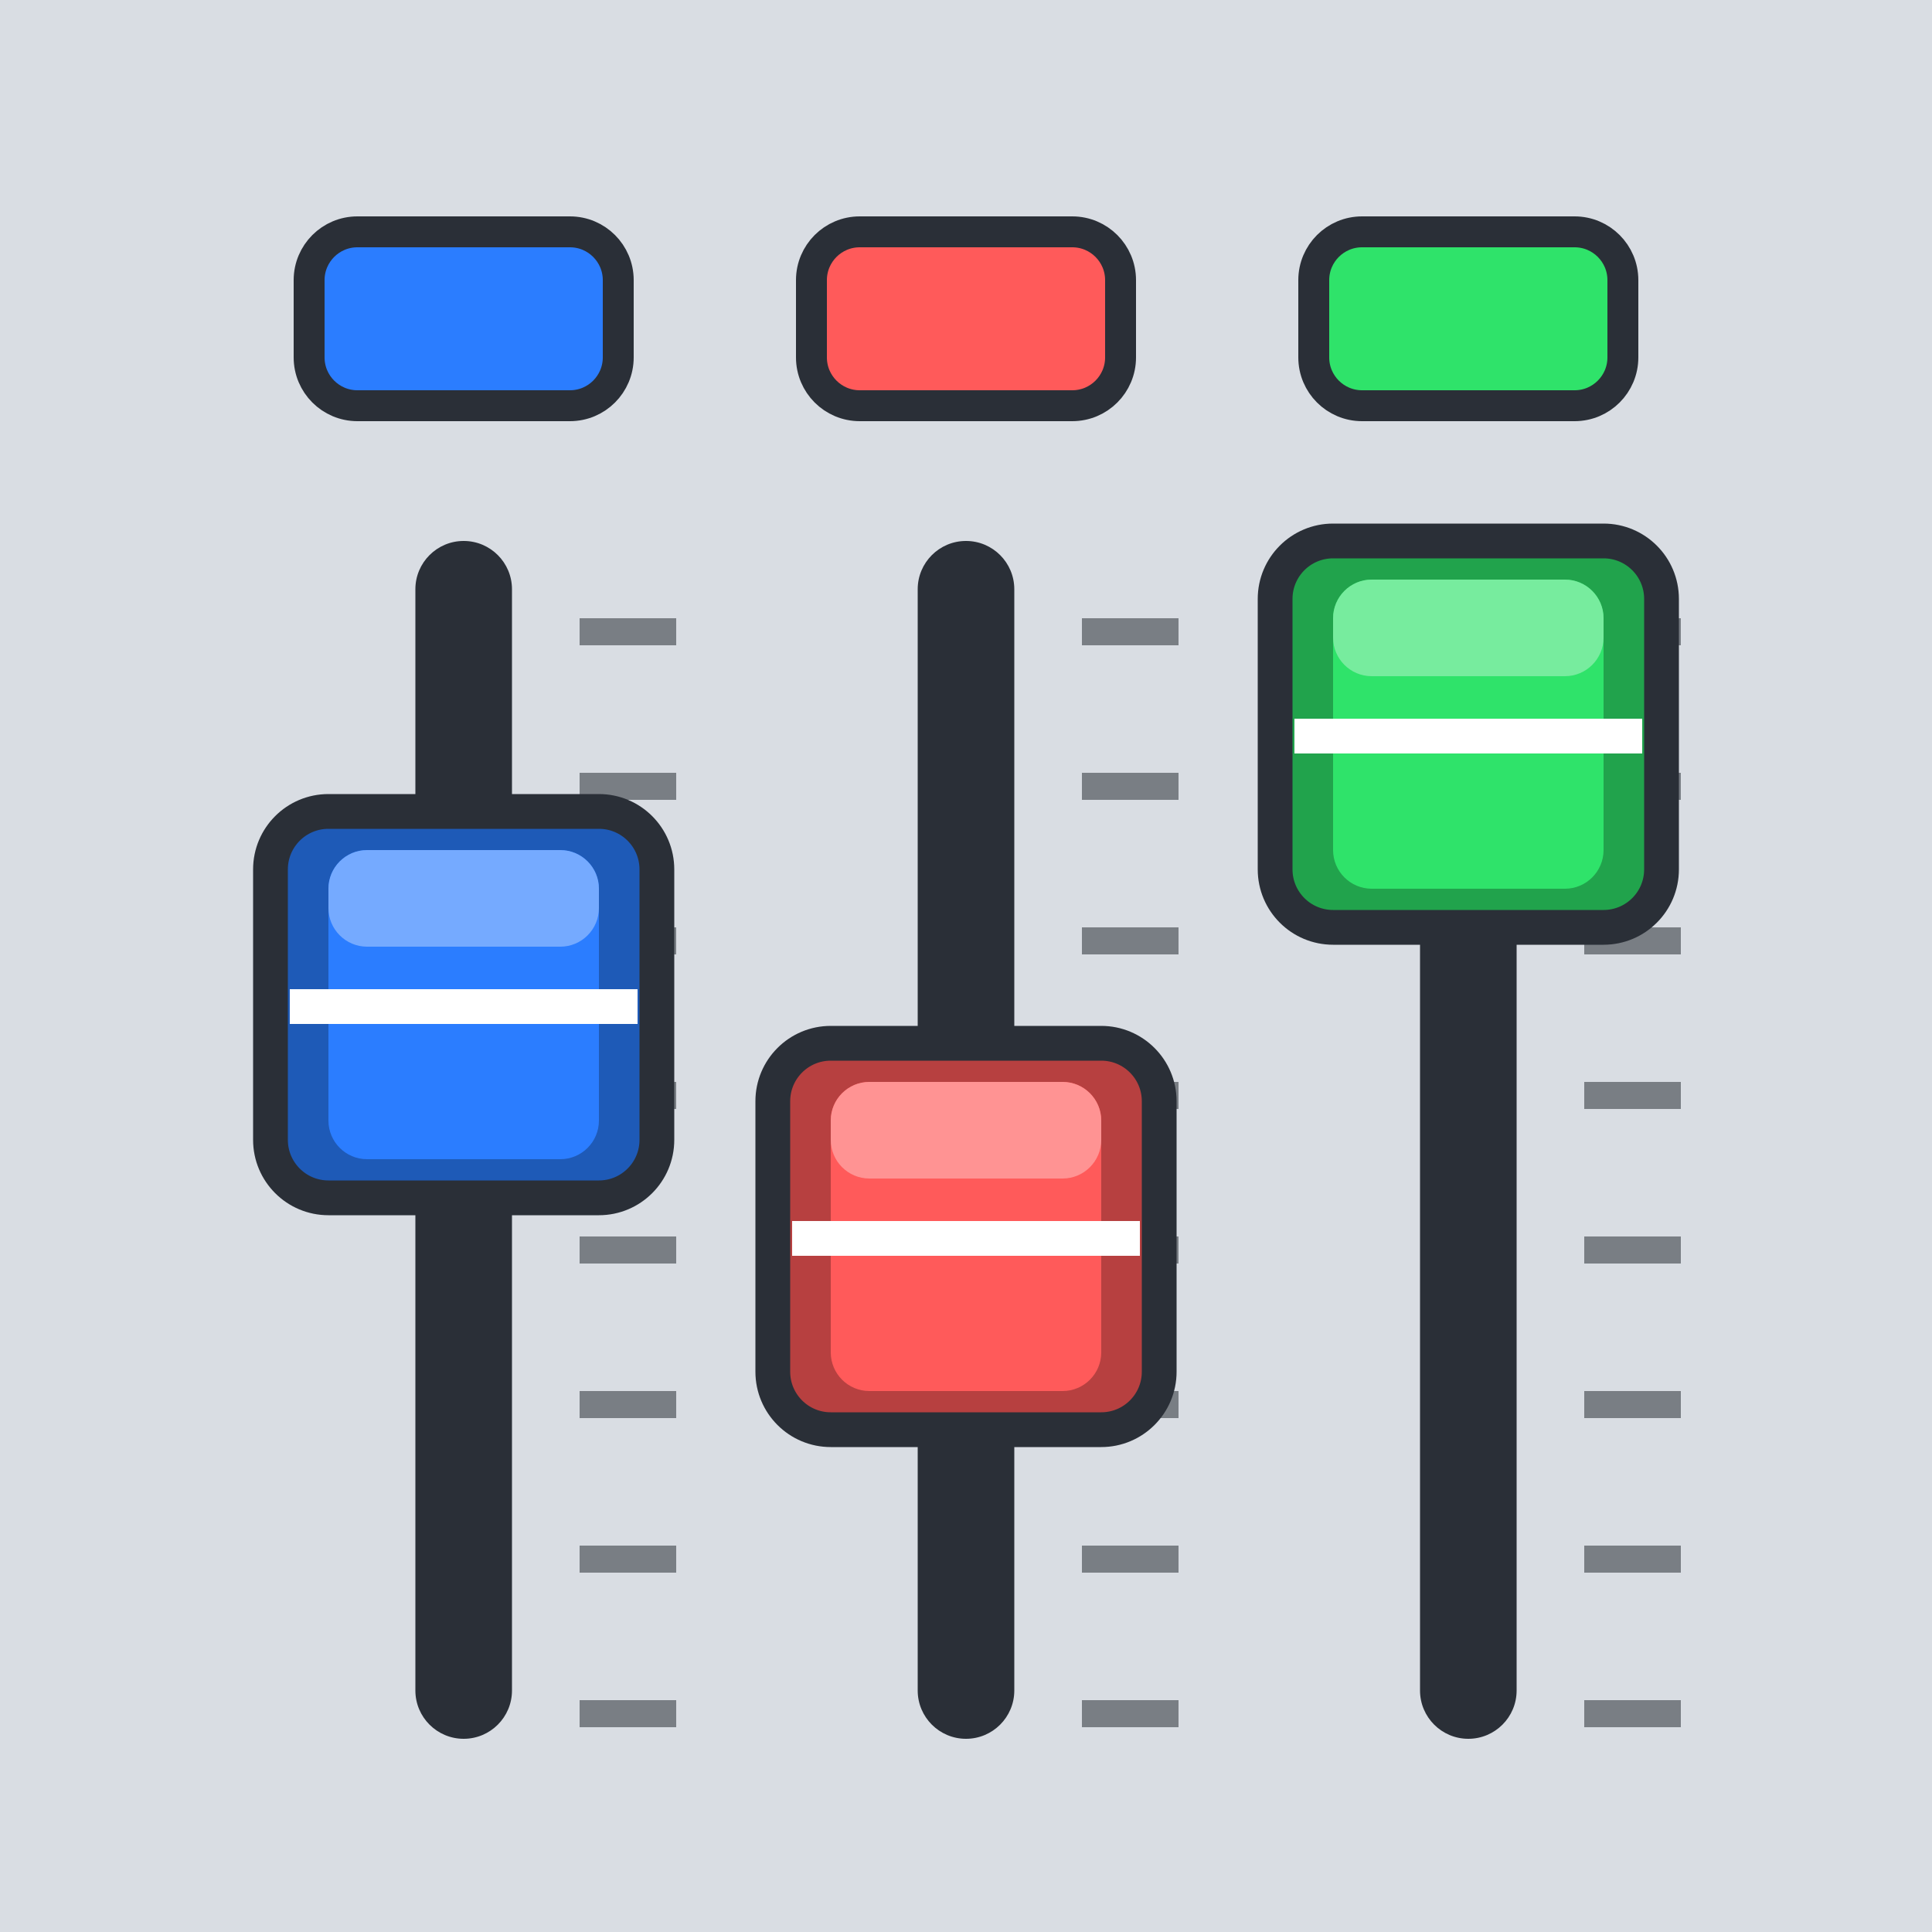
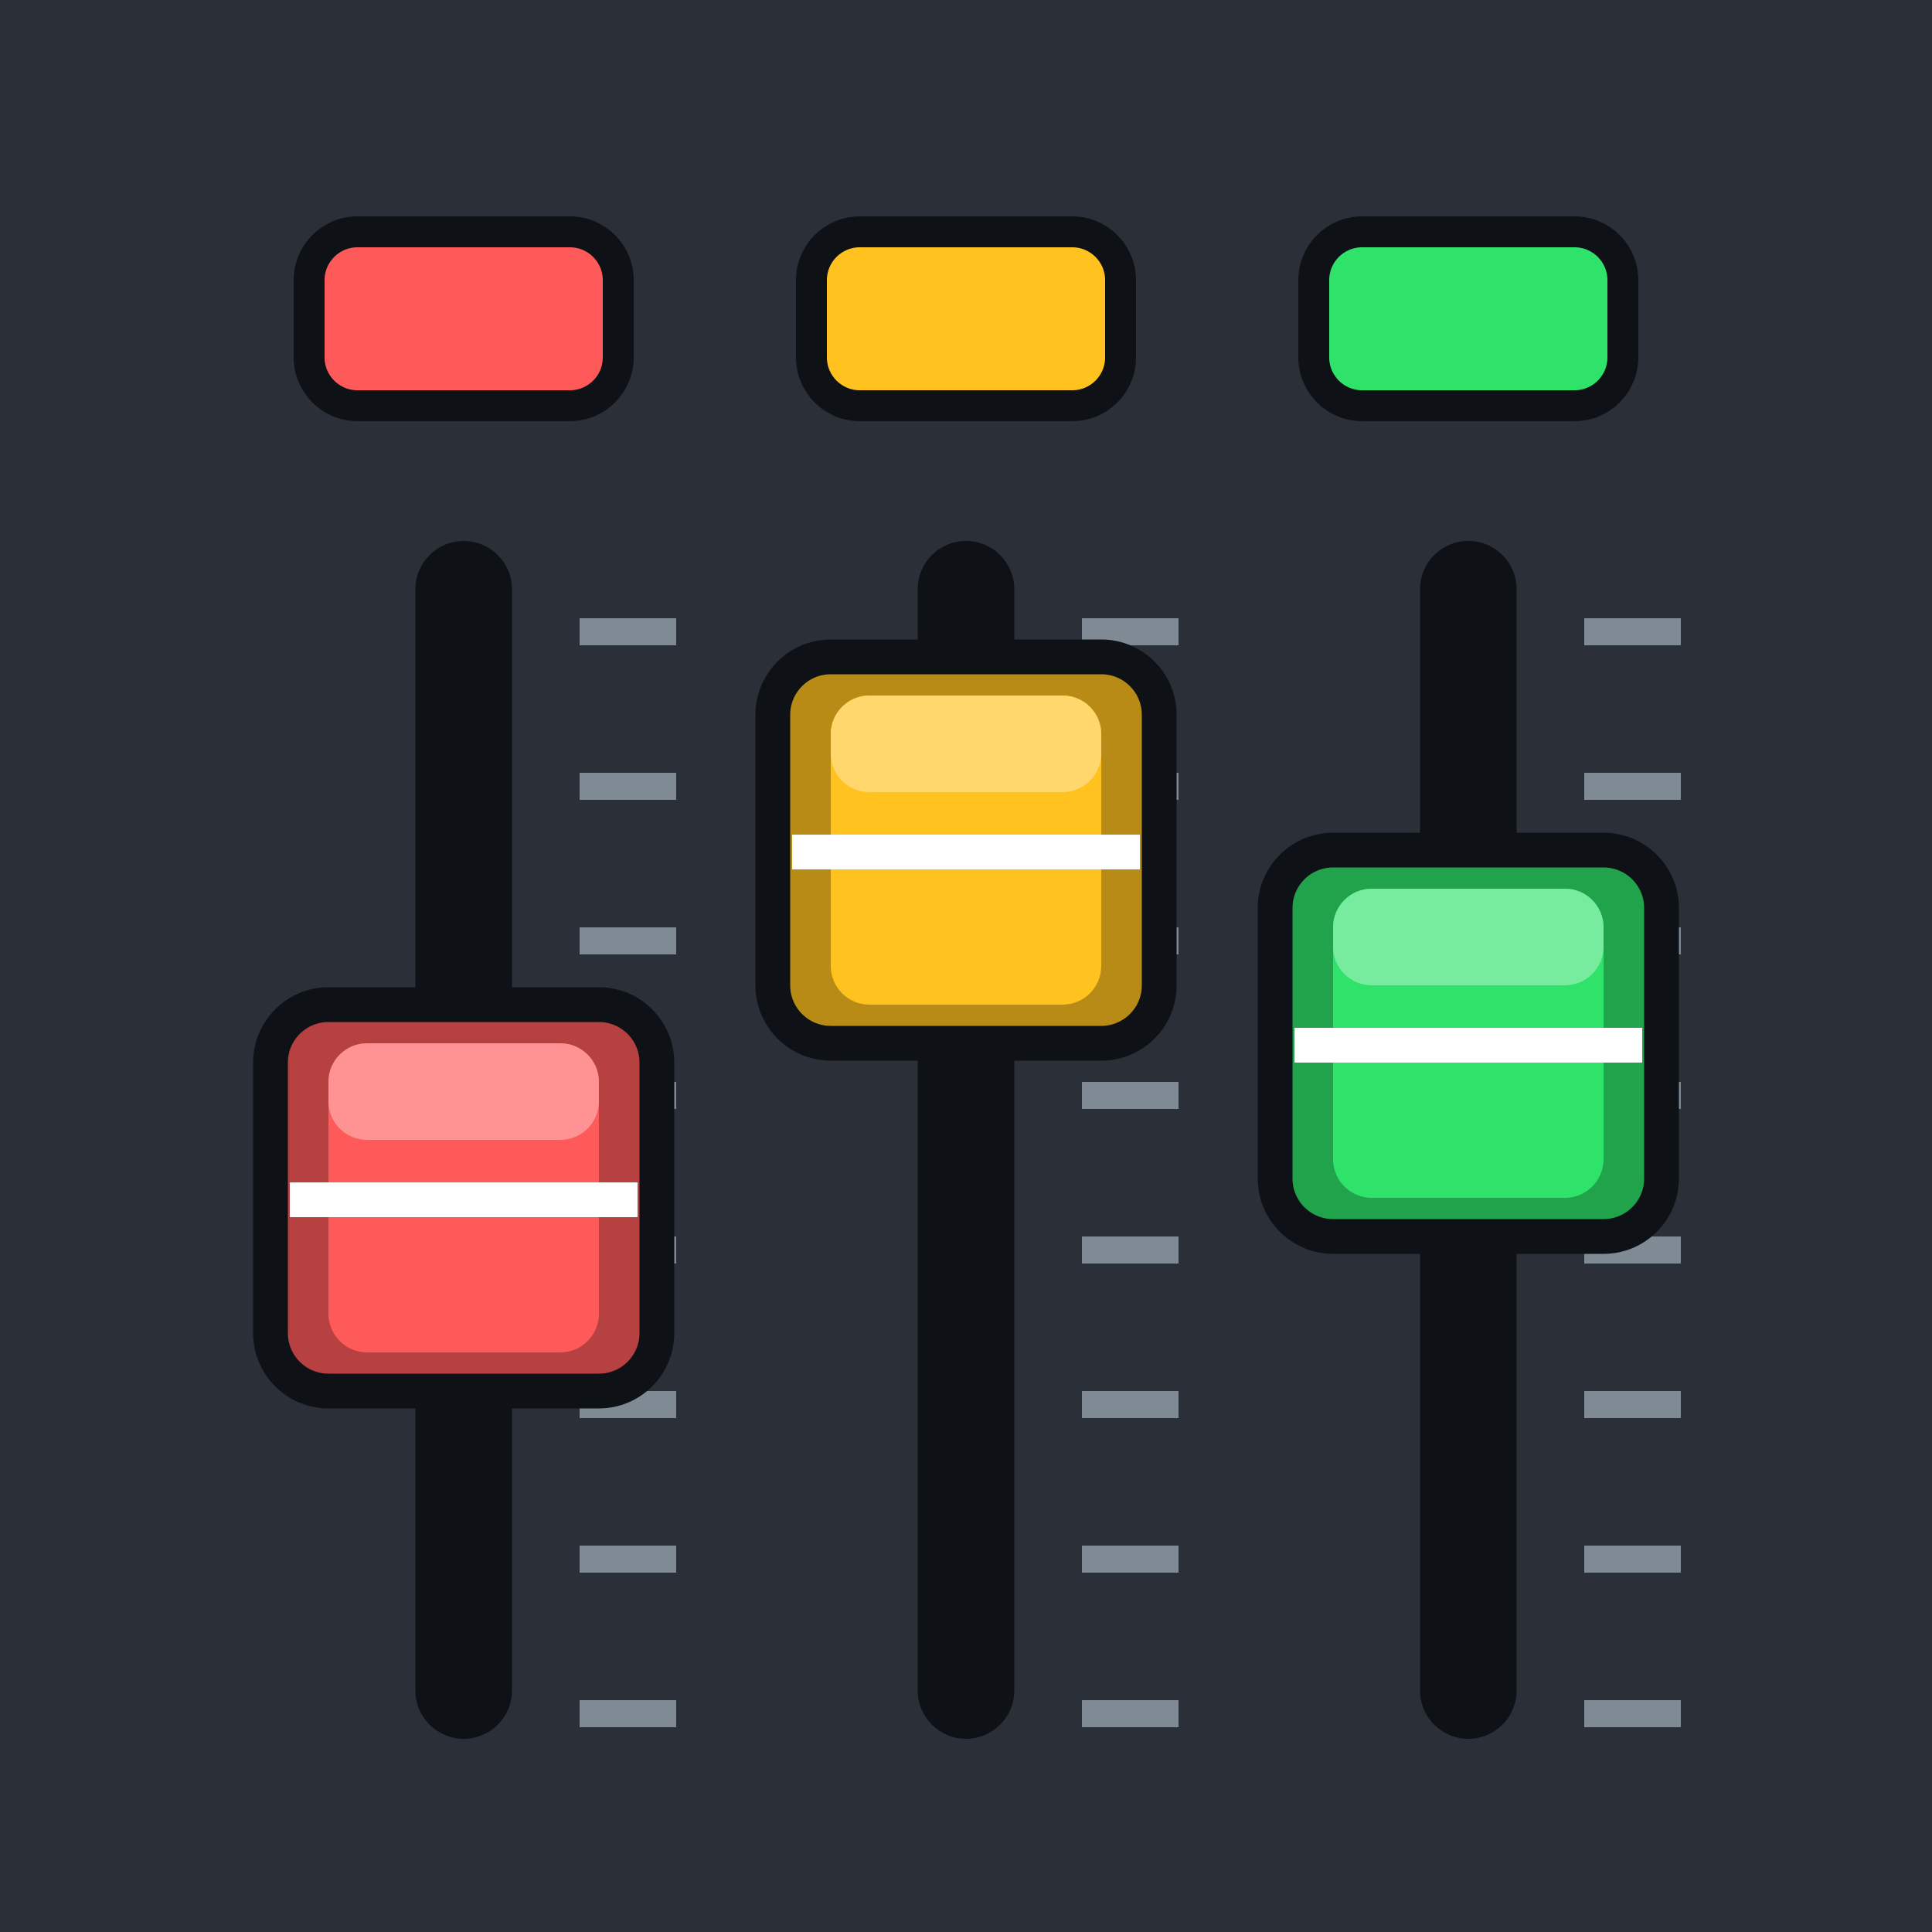
<svg xmlns="http://www.w3.org/2000/svg" viewBox="0 0 100 100">
-   <rect width="100" height="100" fill="#d9dde3" />
-   <rect x="16" y="12" width="16" height="9" rx="2.5" fill="#2b7dff" stroke="#2a2f37" stroke-width="1.6" />
-   <rect x="21.5" y="28" width="5" height="62" rx="2.5" fill="#2a2f37" />
-   <rect x="30" y="32" width="5" height="1.4" fill="#2a2f37" opacity=".55" />
-   <rect x="30" y="40" width="5" height="1.4" fill="#2a2f37" opacity=".55" />
-   <rect x="30" y="48" width="5" height="1.4" fill="#2a2f37" opacity=".55" />
-   <rect x="30" y="56" width="5" height="1.4" fill="#2a2f37" opacity=".55" />
-   <rect x="30" y="64" width="5" height="1.4" fill="#2a2f37" opacity=".55" />
-   <rect x="30" y="72" width="5" height="1.4" fill="#2a2f37" opacity=".55" />
-   <rect x="30" y="80" width="5" height="1.4" fill="#2a2f37" opacity=".55" />
-   <rect x="30" y="88" width="5" height="1.4" fill="#2a2f37" opacity=".55" />
-   <rect x="14" y="42" width="20" height="20" rx="3" fill="#1e5ab7" stroke="#2a2f37" stroke-width="1.8" />
-   <rect x="17" y="44" width="14" height="16" rx="2" fill="#2b7dff" />
-   <rect x="17" y="44" width="14" height="5" rx="2" fill="#75aaff" />
-   <rect x="15" y="51.2" width="18" height="1.8" fill="#ffffff" />
-   <rect x="42" y="12" width="16" height="9" rx="2.5" fill="#ff5a5a" stroke="#2a2f37" stroke-width="1.6" />
-   <rect x="47.5" y="28" width="5" height="62" rx="2.5" fill="#2a2f37" />
-   <rect x="56" y="32" width="5" height="1.4" fill="#2a2f37" opacity=".55" />
-   <rect x="56" y="40" width="5" height="1.4" fill="#2a2f37" opacity=".55" />
-   <rect x="56" y="48" width="5" height="1.4" fill="#2a2f37" opacity=".55" />
-   <rect x="56" y="56" width="5" height="1.4" fill="#2a2f37" opacity=".55" />
-   <rect x="56" y="64" width="5" height="1.4" fill="#2a2f37" opacity=".55" />
-   <rect x="56" y="72" width="5" height="1.4" fill="#2a2f37" opacity=".55" />
-   <rect x="56" y="80" width="5" height="1.4" fill="#2a2f37" opacity=".55" />
-   <rect x="56" y="88" width="5" height="1.4" fill="#2a2f37" opacity=".55" />
-   <rect x="40" y="54" width="20" height="20" rx="3" fill="#b74040" stroke="#2a2f37" stroke-width="1.8" />
-   <rect x="43" y="56" width="14" height="16" rx="2" fill="#ff5a5a" />
-   <rect x="43" y="56" width="14" height="5" rx="2" fill="#ff9393" />
-   <rect x="41" y="63.2" width="18" height="1.8" fill="#ffffff" />
-   <rect x="68" y="12" width="16" height="9" rx="2.5" fill="#2fe36a" stroke="#2a2f37" stroke-width="1.6" />
-   <rect x="73.5" y="28" width="5" height="62" rx="2.5" fill="#2a2f37" />
-   <rect x="82" y="32" width="5" height="1.4" fill="#2a2f37" opacity=".55" />
-   <rect x="82" y="40" width="5" height="1.4" fill="#2a2f37" opacity=".55" />
-   <rect x="82" y="48" width="5" height="1.4" fill="#2a2f37" opacity=".55" />
-   <rect x="82" y="56" width="5" height="1.4" fill="#2a2f37" opacity=".55" />
-   <rect x="82" y="64" width="5" height="1.4" fill="#2a2f37" opacity=".55" />
-   <rect x="82" y="72" width="5" height="1.4" fill="#2a2f37" opacity=".55" />
-   <rect x="82" y="80" width="5" height="1.4" fill="#2a2f37" opacity=".55" />
-   <rect x="82" y="88" width="5" height="1.4" fill="#2a2f37" opacity=".55" />
-   <rect x="66" y="28" width="20" height="20" rx="3" fill="#21a34c" stroke="#2a2f37" stroke-width="1.8" />
-   <rect x="69" y="30" width="14" height="16" rx="2" fill="#2fe36a" />
-   <rect x="69" y="30" width="14" height="5" rx="2" fill="#77ec9e" />
-   <rect x="67" y="37.2" width="18" height="1.8" fill="#ffffff" />
+   <rect width="100" height="100" fill="#2b3038" />
+   <rect x="16" y="12" width="16" height="9" rx="2.5" fill="#ff5a5a" stroke="#0e1116" stroke-width="1.6" />
+   <rect x="21.5" y="28" width="5" height="62" rx="2.5" fill="#0e1116" />
+   <rect x="30" y="32" width="5" height="1.4" fill="#8a93a0" opacity=".9" />
+   <rect x="30" y="40" width="5" height="1.4" fill="#8a93a0" opacity=".9" />
+   <rect x="30" y="48" width="5" height="1.4" fill="#8a93a0" opacity=".9" />
+   <rect x="30" y="56" width="5" height="1.4" fill="#8a93a0" opacity=".9" />
+   <rect x="30" y="64" width="5" height="1.4" fill="#8a93a0" opacity=".9" />
+   <rect x="30" y="72" width="5" height="1.4" fill="#8a93a0" opacity=".9" />
+   <rect x="30" y="80" width="5" height="1.4" fill="#8a93a0" opacity=".9" />
+   <rect x="30" y="88" width="5" height="1.4" fill="#8a93a0" opacity=".9" />
+   <rect x="14" y="52" width="20" height="20" rx="3" fill="#b74040" stroke="#0e1116" stroke-width="1.8" />
+   <rect x="17" y="54" width="14" height="16" rx="2" fill="#ff5a5a" />
+   <rect x="17" y="54" width="14" height="5" rx="2" fill="#ff9393" />
+   <rect x="15" y="61.2" width="18" height="1.8" fill="#ffffff" />
+   <rect x="42" y="12" width="16" height="9" rx="2.5" fill="#ffc21f" stroke="#0e1116" stroke-width="1.6" />
+   <rect x="47.5" y="28" width="5" height="62" rx="2.5" fill="#0e1116" />
+   <rect x="56" y="32" width="5" height="1.4" fill="#8a93a0" opacity=".9" />
+   <rect x="56" y="40" width="5" height="1.4" fill="#8a93a0" opacity=".9" />
+   <rect x="56" y="48" width="5" height="1.4" fill="#8a93a0" opacity=".9" />
+   <rect x="56" y="56" width="5" height="1.4" fill="#8a93a0" opacity=".9" />
+   <rect x="56" y="64" width="5" height="1.4" fill="#8a93a0" opacity=".9" />
+   <rect x="56" y="72" width="5" height="1.4" fill="#8a93a0" opacity=".9" />
+   <rect x="56" y="80" width="5" height="1.4" fill="#8a93a0" opacity=".9" />
+   <rect x="56" y="88" width="5" height="1.4" fill="#8a93a0" opacity=".9" />
+   <rect x="40" y="34" width="20" height="20" rx="3" fill="#b78b16" stroke="#0e1116" stroke-width="1.8" />
+   <rect x="43" y="36" width="14" height="16" rx="2" fill="#ffc21f" />
+   <rect x="43" y="36" width="14" height="5" rx="2" fill="#ffd76d" />
+   <rect x="41" y="43.2" width="18" height="1.8" fill="#ffffff" />
+   <rect x="68" y="12" width="16" height="9" rx="2.5" fill="#2fe36a" stroke="#0e1116" stroke-width="1.6" />
+   <rect x="73.5" y="28" width="5" height="62" rx="2.5" fill="#0e1116" />
+   <rect x="82" y="32" width="5" height="1.4" fill="#8a93a0" opacity=".9" />
+   <rect x="82" y="40" width="5" height="1.4" fill="#8a93a0" opacity=".9" />
+   <rect x="82" y="48" width="5" height="1.4" fill="#8a93a0" opacity=".9" />
+   <rect x="82" y="56" width="5" height="1.4" fill="#8a93a0" opacity=".9" />
+   <rect x="82" y="64" width="5" height="1.4" fill="#8a93a0" opacity=".9" />
+   <rect x="82" y="72" width="5" height="1.4" fill="#8a93a0" opacity=".9" />
+   <rect x="82" y="80" width="5" height="1.4" fill="#8a93a0" opacity=".9" />
+   <rect x="82" y="88" width="5" height="1.4" fill="#8a93a0" opacity=".9" />
+   <rect x="66" y="44" width="20" height="20" rx="3" fill="#21a34c" stroke="#0e1116" stroke-width="1.8" />
+   <rect x="69" y="46" width="14" height="16" rx="2" fill="#2fe36a" />
+   <rect x="69" y="46" width="14" height="5" rx="2" fill="#77ec9e" />
+   <rect x="67" y="53.2" width="18" height="1.8" fill="#ffffff" />
</svg>
